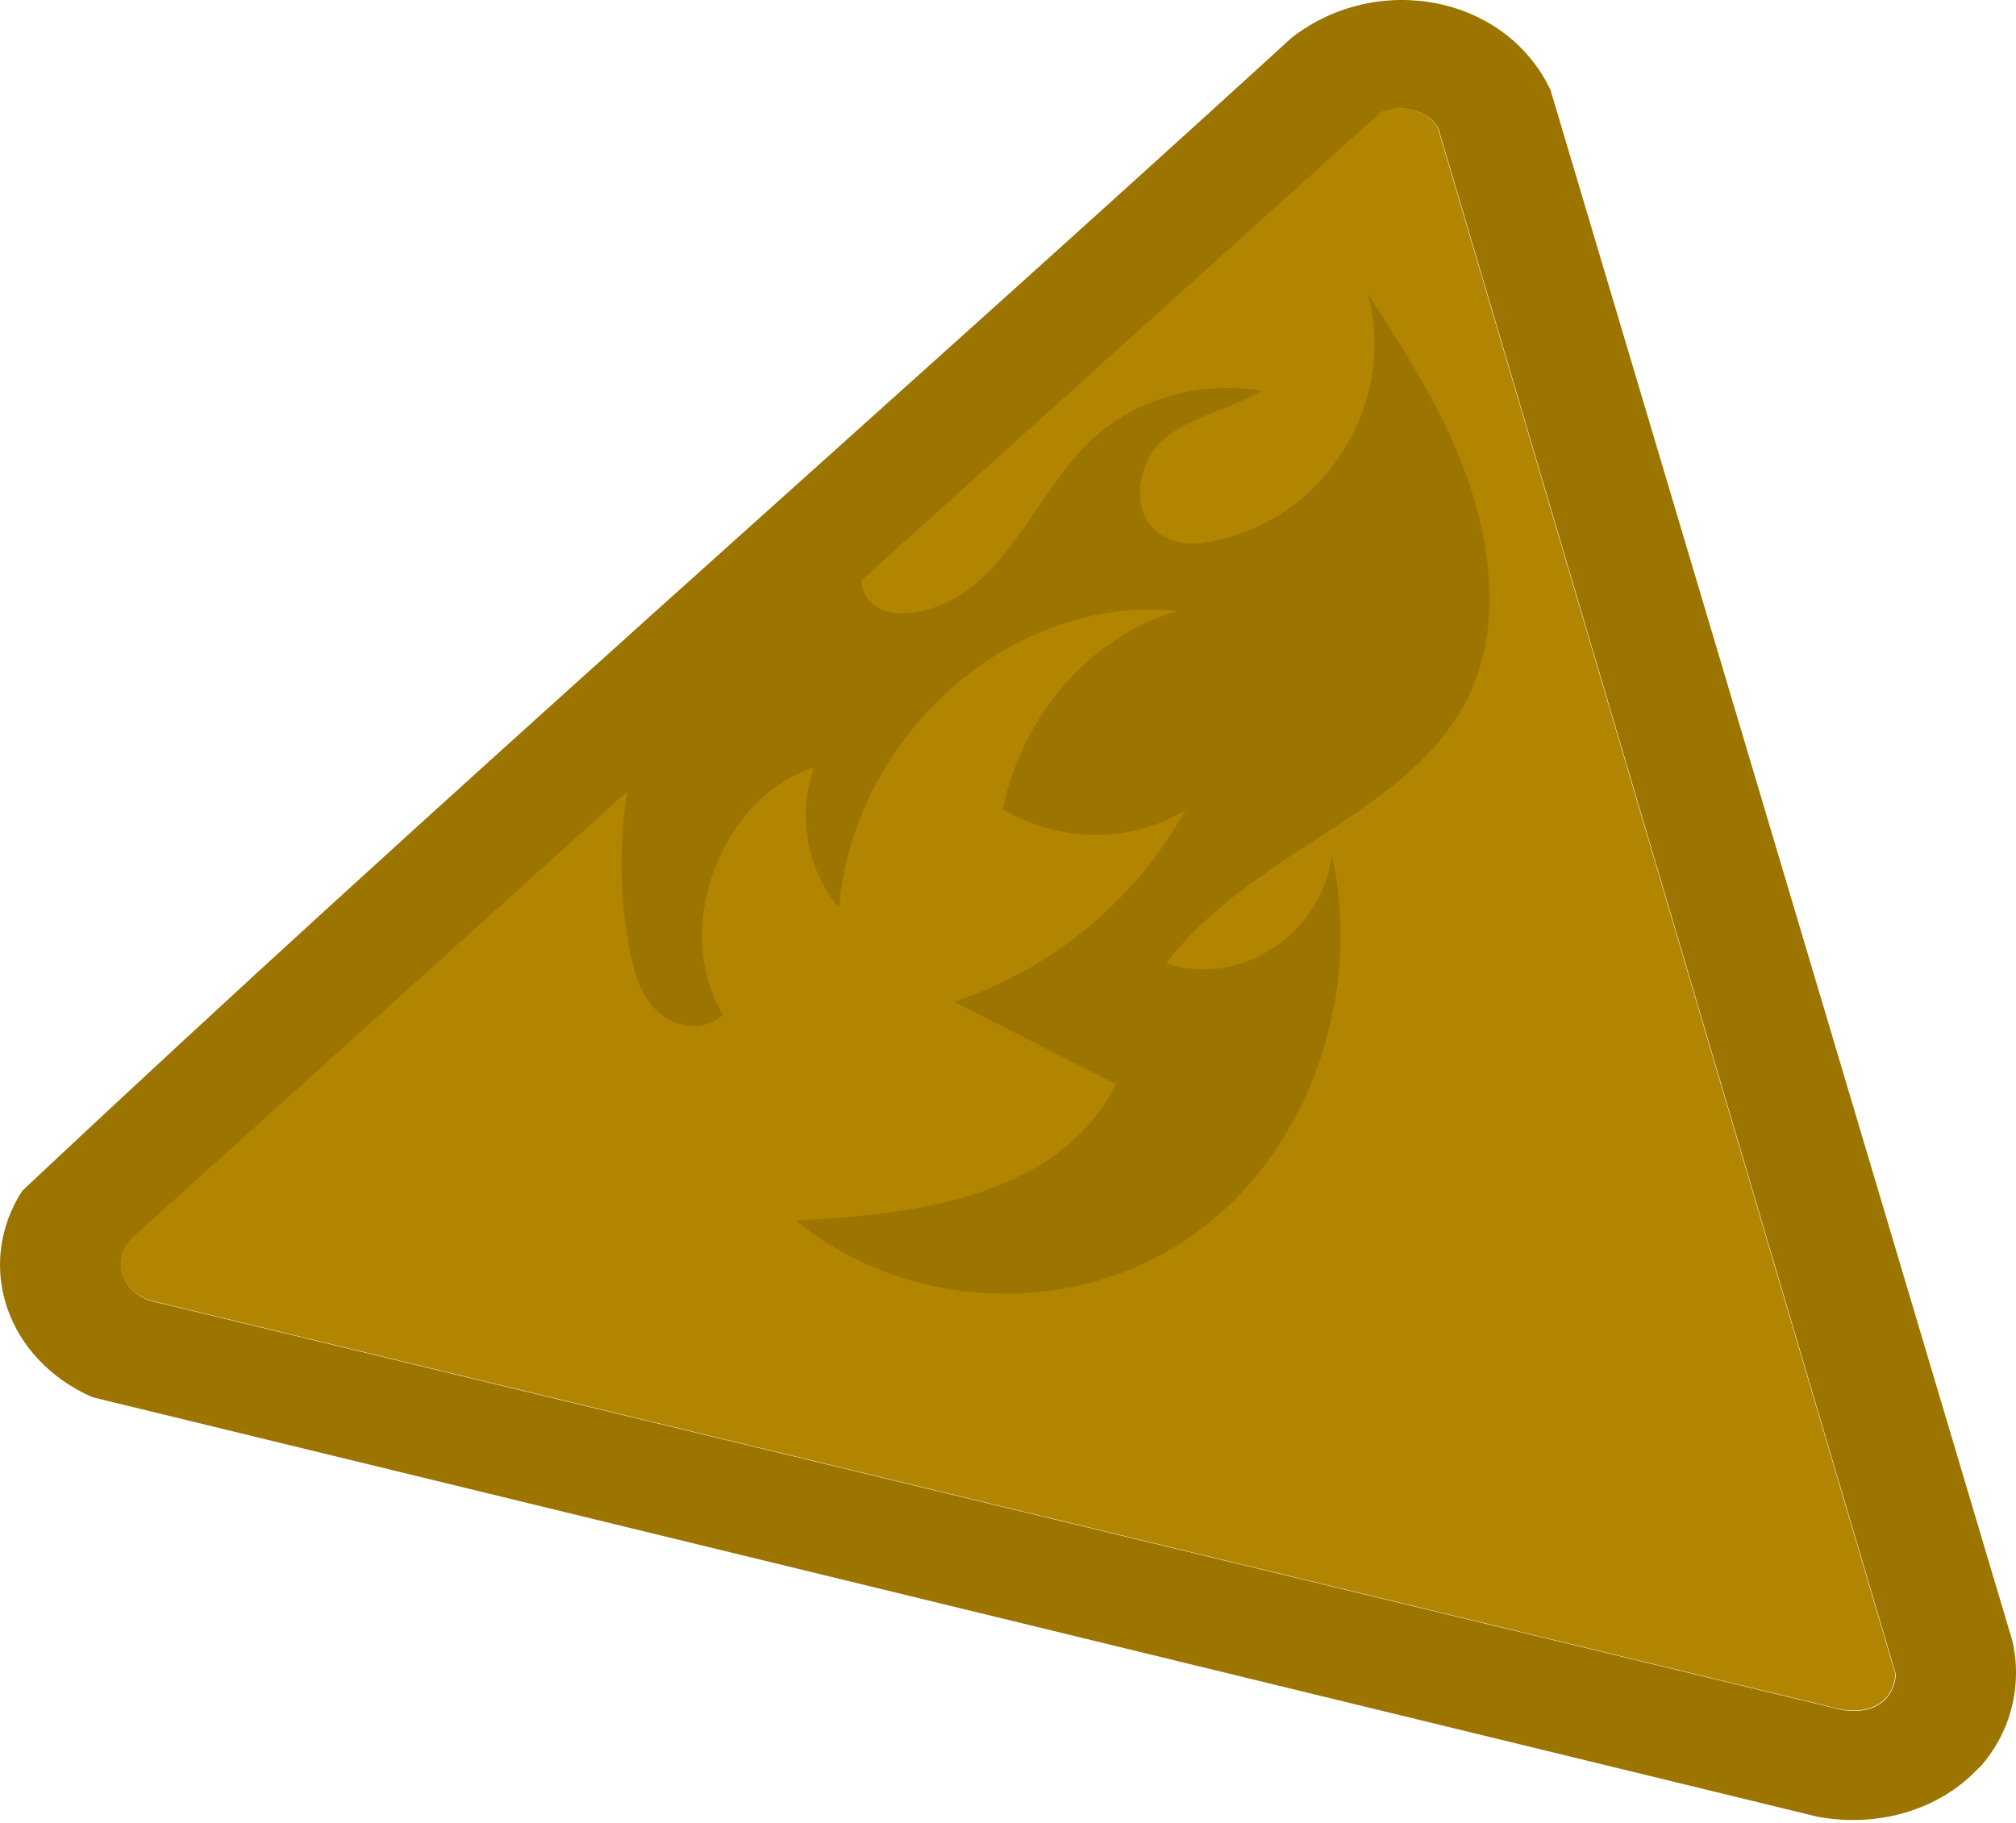
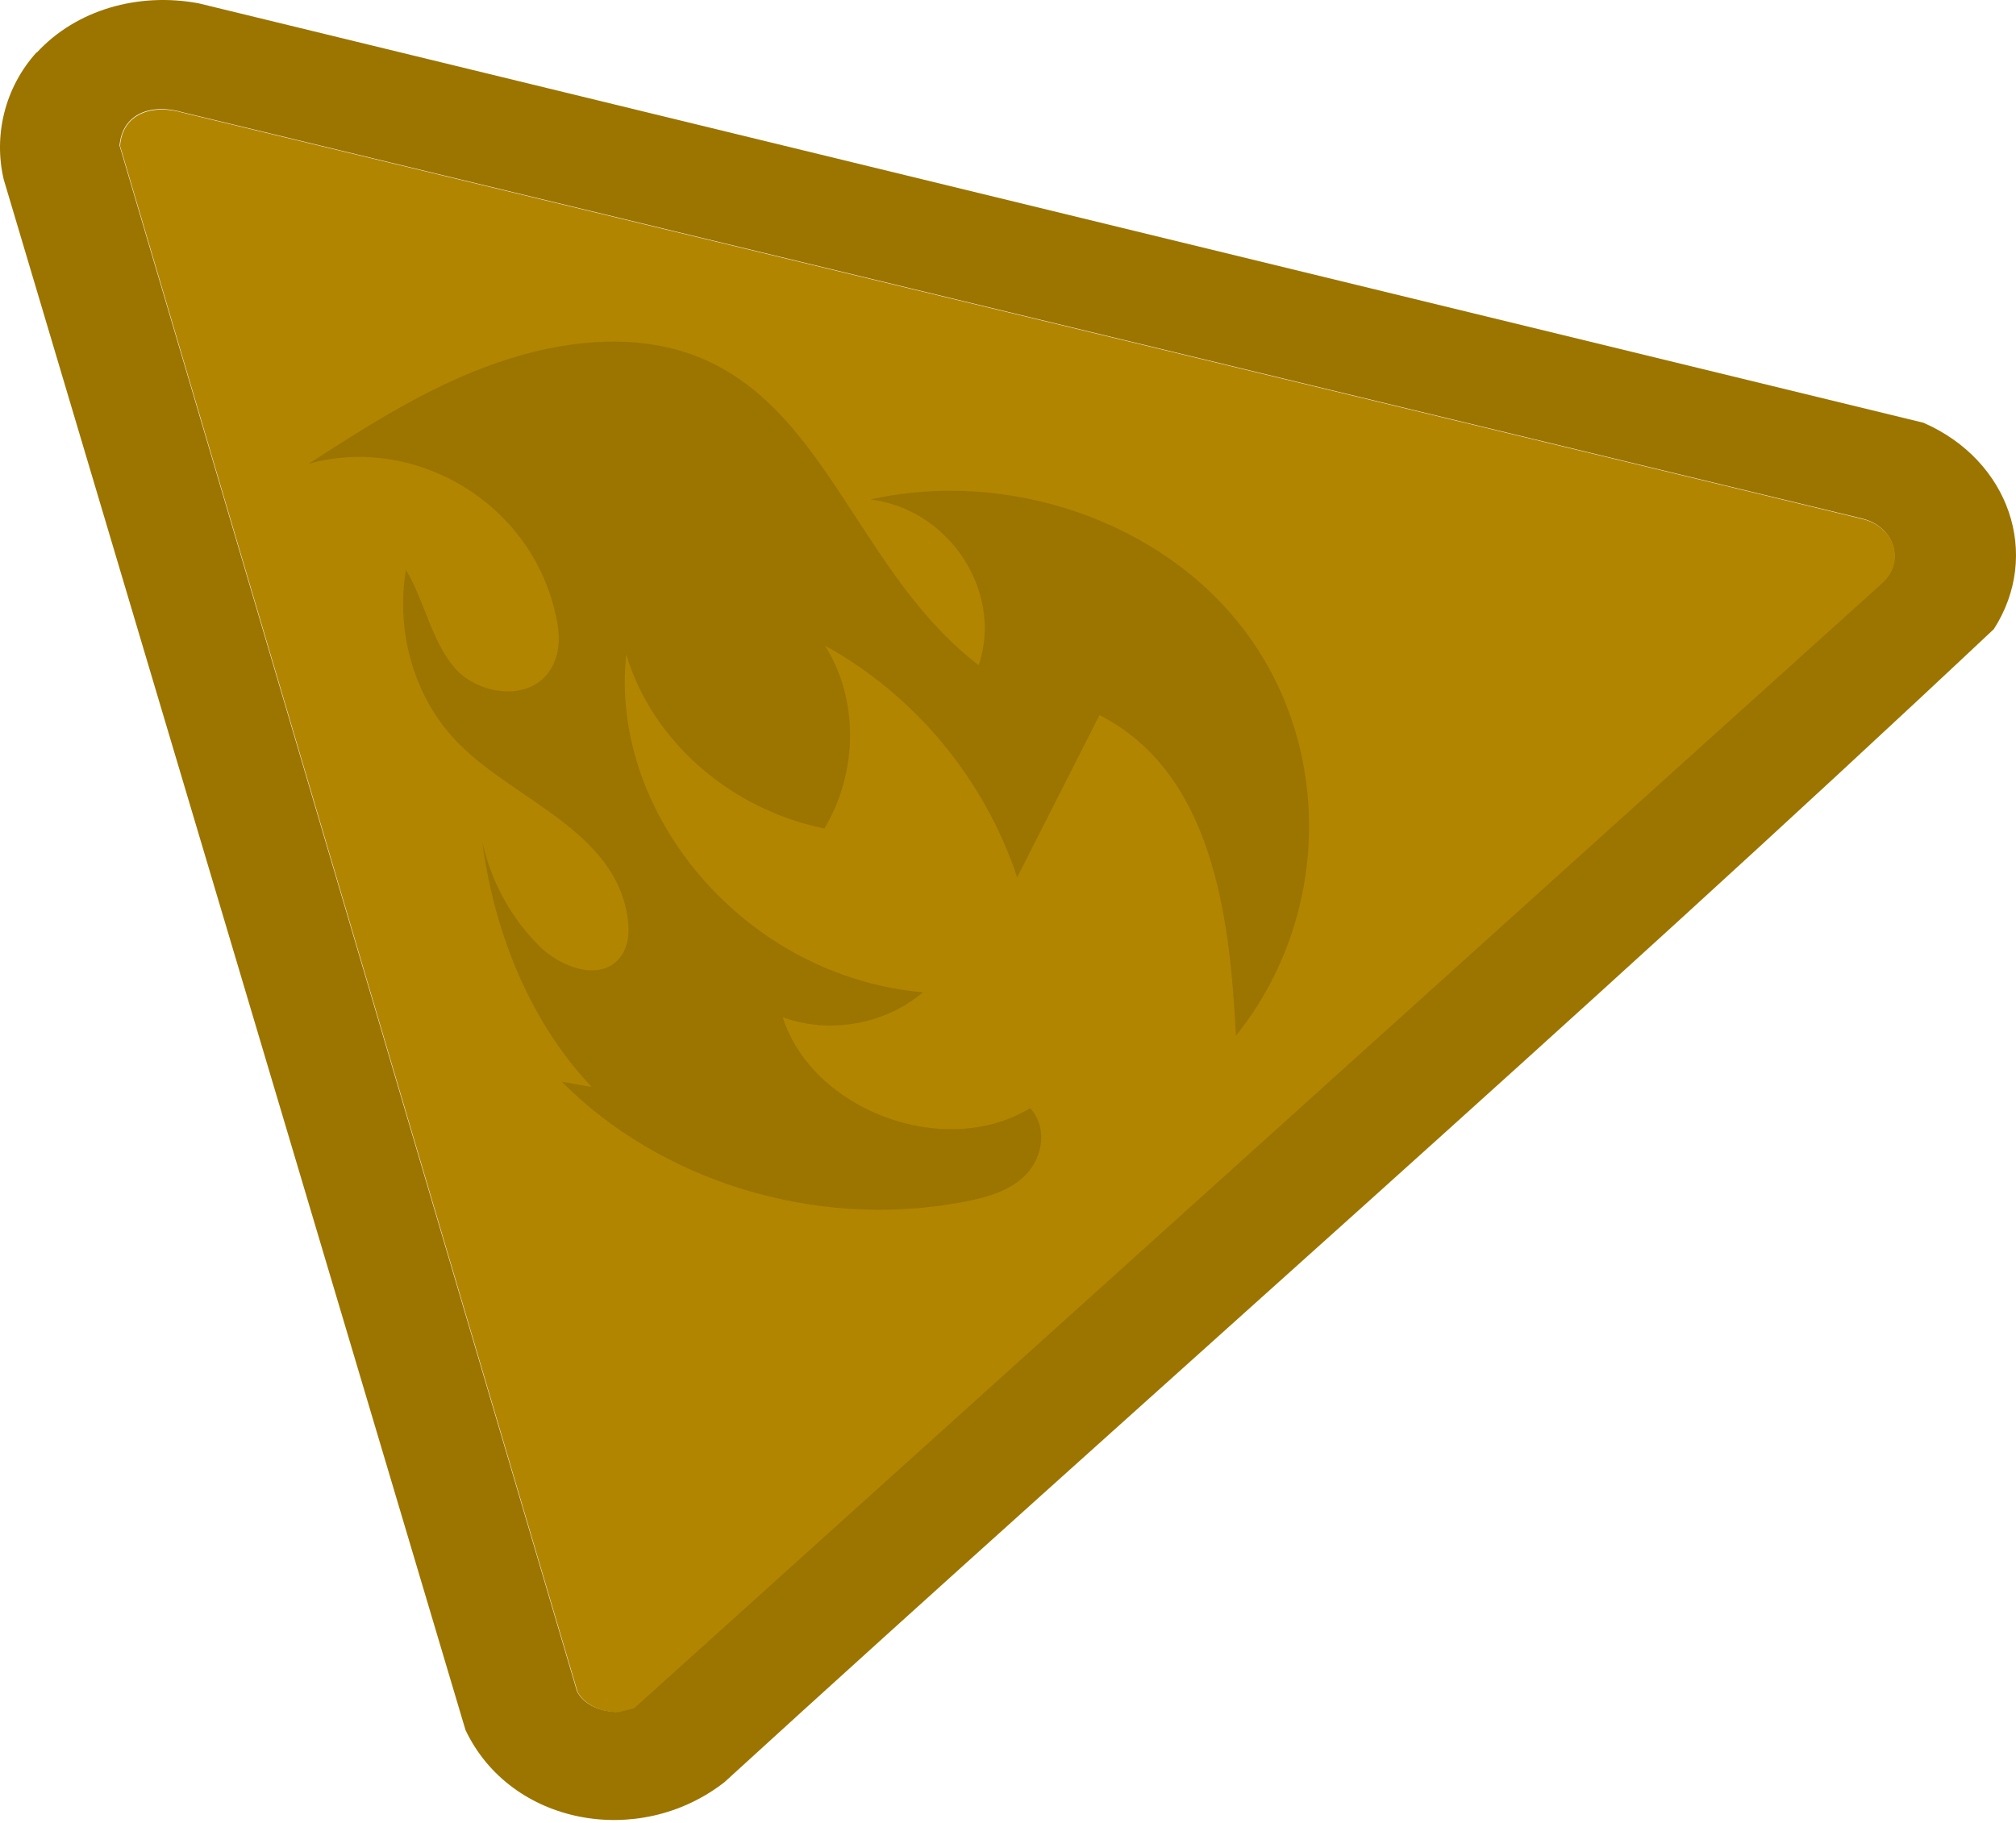
<svg xmlns="http://www.w3.org/2000/svg" width="542" height="490" viewBox="0 0 542 490" fill="none">
-   <path d="M532.132 475.211C521.507 486.779 504.768 491.511 488.611 488.488L24.871 375.702C1.728 365.58 -6.86 340.21 5.949 320.23C117.59 215.2 233.889 113.719 347.277 10.135C370.275 -7.743 404.771 -1.302 416.852 24.2L541.011 441.165C543.777 452.996 540.72 465.878 532.132 475.343V475.211ZM376.679 29.064C375.224 29.064 373.186 29.853 371.585 30.116L35.642 332.98C29.674 338.764 32.731 347.834 41.173 349.938L492.687 459.174C501.129 461.672 508.989 458.911 509.717 450.235L386.722 34.585C385.121 31.299 380.755 29.195 376.825 29.195L376.679 29.064Z" fill="#9c7400" />
-   <path d="M376.676 29.063C380.46 29.063 384.827 31.166 386.574 34.453L509.568 450.103C508.986 458.779 500.98 461.54 492.538 459.042L41.025 349.806C32.583 347.702 29.526 338.632 35.494 332.848L371.436 29.983C373.037 29.721 374.929 28.932 376.53 28.932L376.676 29.063Z" fill="#b28500" />
-   <path transform="rotate(270 271 268)" d="M286.347 180.103C313.566 163.146 350.683 169.193 374.7 188.516C398.717 207.839 409.779 235.181 413.418 263.049C411.089 252.533 405.849 242.806 398.28 235.181C392.312 229.135 381.104 225.06 376.01 232.421C374.118 235.181 373.827 238.731 374.263 242.017C377.174 265.678 404.248 273.96 419.531 289.208C431.321 300.907 436.852 318.916 433.941 336.136C428.992 327.986 427.245 317.47 420.986 309.977C414.728 302.485 400.172 300.25 394.787 309.846C392.167 314.315 392.603 319.705 393.768 324.437C400.609 354.54 431.758 372.549 460.141 364.661C444.421 374.783 428.119 385.299 410.07 391.609C392.021 397.919 370.77 400.285 353.594 392.661C320.408 378.069 311.529 334.69 279.943 310.503C273.247 330.484 288.094 352.568 309.054 355.065C272.374 363.347 230.454 349.413 208.184 319.442C184.604 287.894 185.477 242.411 210.804 210.863C212.405 243.857 217.354 281.715 247.484 297.095L269.609 253.453C278.488 280.269 297.555 302.748 321.281 315.761C312.257 301.565 312.256 281.978 321.426 266.598C347.044 271.856 367.859 290.391 374.7 313.395C379.358 270.542 342.823 226.768 294.935 222.562C305.124 213.886 320.117 211.257 332.634 215.858C324.774 191.014 289.404 177.343 266.115 191.408C261.457 186.413 262.622 178.394 267.134 173.662C271.646 168.93 278.342 167.221 284.892 166.038C324.483 158.808 365.821 172.085 392.021 198.506" fill="#9c7400" />
+   <path d="M9.868 14.168C20.494 2.6 37.233 -2.132 53.389 0.891L517.129 113.676C540.273 123.798 548.86 149.168 536.052 169.149C424.41 274.179 308.111 375.66 194.724 479.244C171.726 497.121 137.229 490.68 125.148 465.179L0.989 48.213C-1.776 36.383 1.28 23.501 9.868 14.036V14.168ZM165.176 460.315C166.631 460.315 168.669 459.526 170.27 459.263L506.213 156.398C512.18 150.614 509.124 141.544 500.682 139.441L49.168 30.205C40.726 27.707 32.866 30.467 32.138 39.143L155.133 454.794C156.734 458.08 161.1 460.183 165.03 460.183L165.176 460.315Z" fill="#9c7400" />
+   <path d="M165.172 460.314C161.387 460.314 157.021 458.211 155.274 454.925L32.28 39.275C32.862 30.599 40.867 27.838 49.31 30.336L500.823 139.572C509.265 141.675 512.322 150.746 506.354 156.529L170.412 459.394C168.811 459.657 166.919 460.446 165.317 460.446L165.172 460.314Z" fill="#b28500" />
+   <path d="M256.725 309.276C229.507 326.233 192.39 320.187 168.373 300.863C145.521 282.591 133.294 254.198 129.655 226.33C131.984 236.846 137.224 246.574 144.793 254.198C150.761 260.245 161.969 264.32 167.063 256.958C168.955 254.198 169.247 250.649 168.81 247.363C165.899 223.701 138.825 215.42 123.542 200.171C111.752 188.472 106.221 170.463 109.132 153.243C114.081 161.393 115.828 171.909 122.087 179.402C128.345 186.895 142.901 189.129 148.287 179.533C150.907 175.064 150.47 169.674 149.305 164.942C142.464 134.84 111.315 116.831 82.932 124.718C98.652 114.596 114.954 104.08 133.003 97.77C151.489 91.198 172.303 89.094 189.479 96.719C222.665 111.31 231.544 154.689 263.13 178.876C269.825 158.895 254.979 136.811 234.019 134.314C270.699 126.032 312.619 139.966 334.889 169.937C358.469 201.486 357.595 246.968 332.269 278.517C330.668 245.522 325.719 207.664 295.589 192.284L273.464 235.926C264.585 209.11 245.518 186.632 221.792 173.618C230.817 187.815 230.817 207.401 221.647 222.781C196.029 217.523 175.214 198.988 168.373 175.984C163.715 218.837 200.25 262.611 248.138 266.817C237.949 275.493 222.957 278.122 210.439 273.521C218.299 298.366 253.669 312.037 276.958 297.971C281.615 302.967 280.451 310.985 275.939 315.717C271.427 320.45 264.731 322.159 258.181 323.342C218.59 330.571 177.252 317.295 151.052 290.873" fill="#9c7400" />
</svg>
